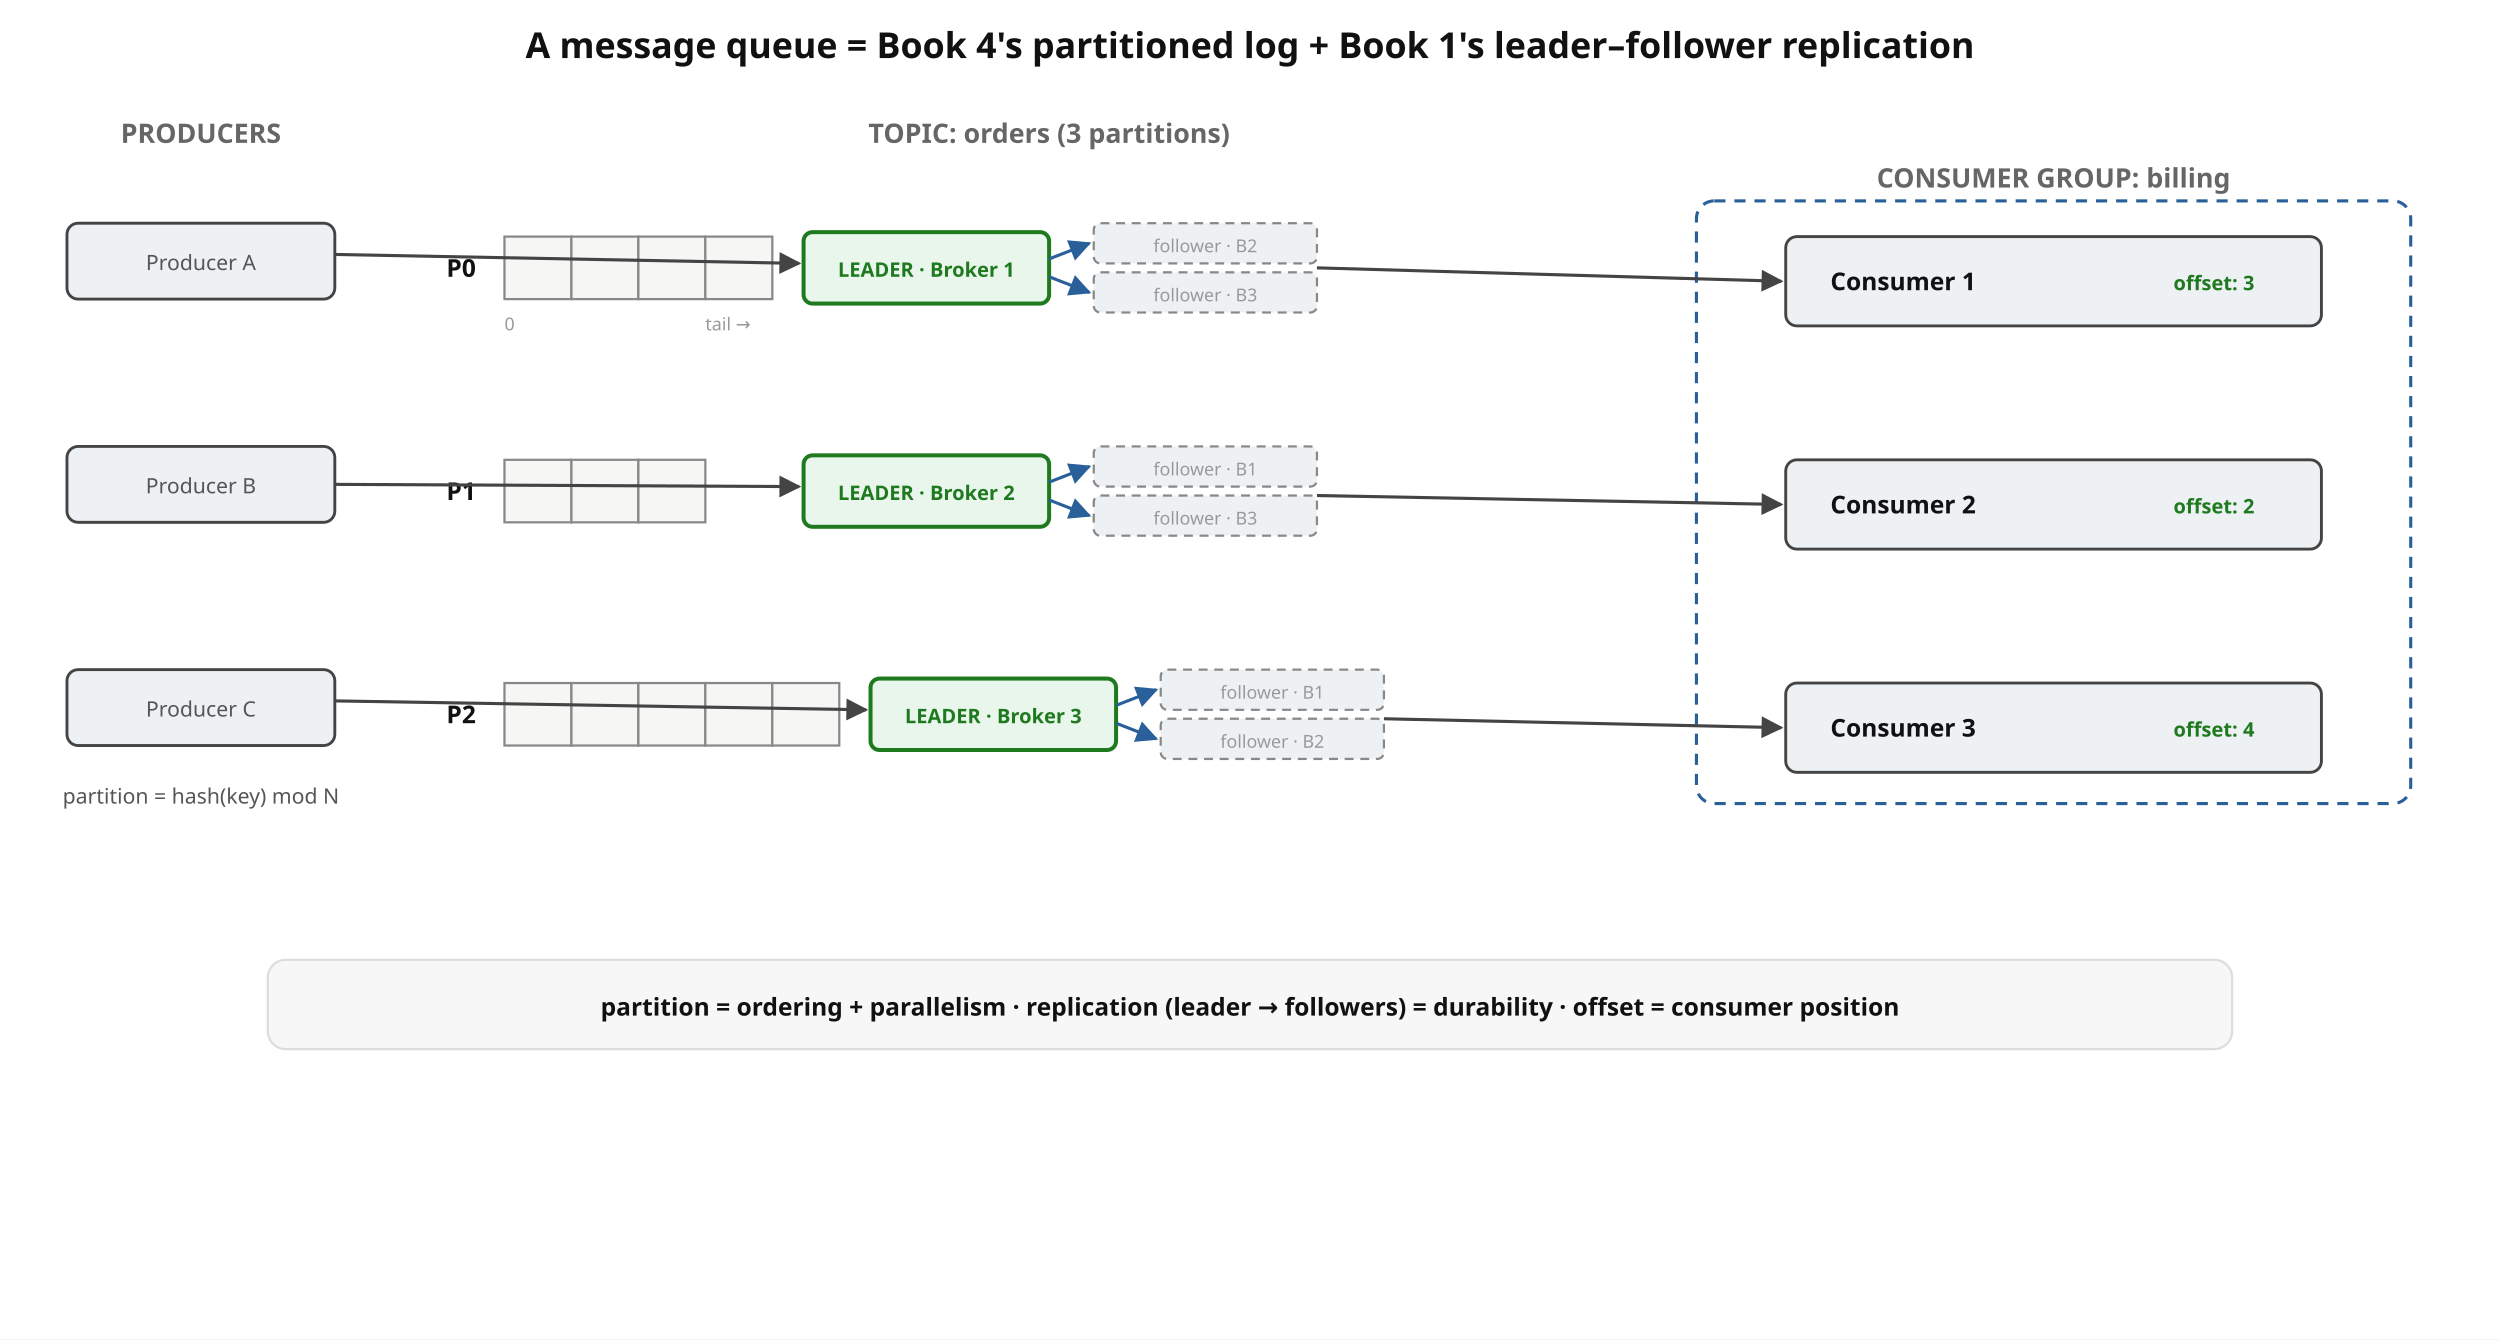
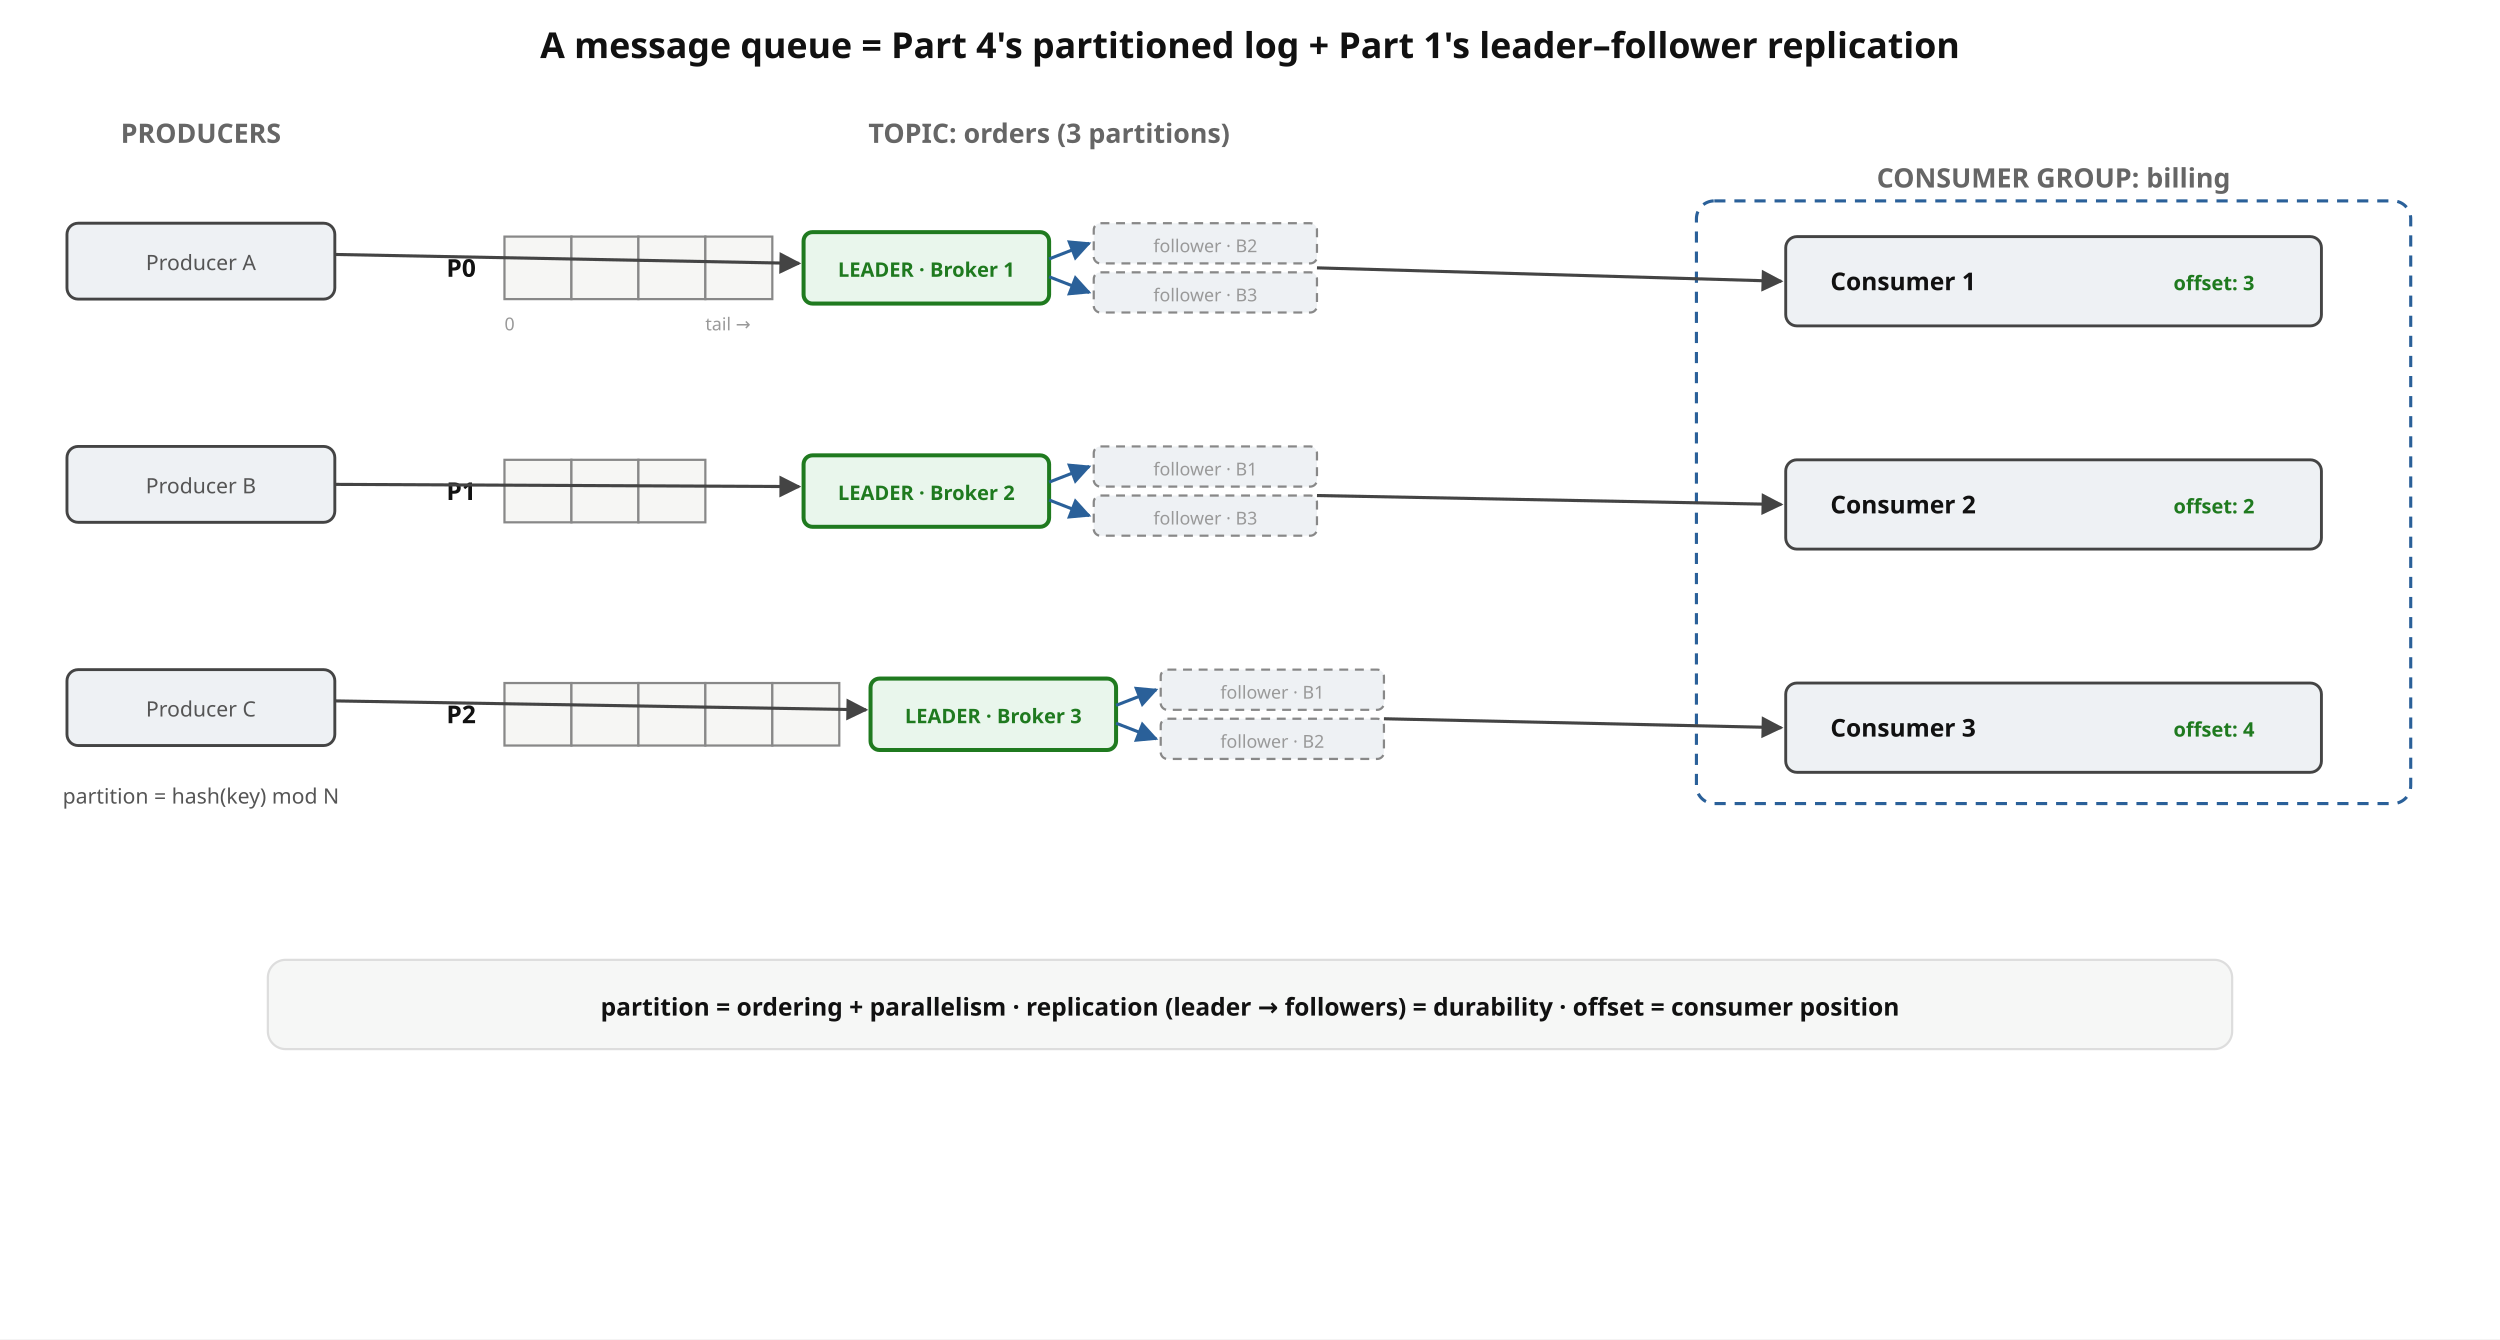
<svg xmlns="http://www.w3.org/2000/svg" viewBox="0 0 1120 600" font-family="sans-serif">
  <defs>
    <marker id="aq7" viewBox="0 0 10 10" refX="9" refY="5" markerWidth="7" markerHeight="7" orient="auto-start-reverse">
      <path d="M0,0 L10,5 L0,10 z" fill="#444" />
    </marker>
    <marker id="arep7" viewBox="0 0 10 10" refX="9" refY="5" markerWidth="7" markerHeight="7" orient="auto-start-reverse">
      <path d="M0,0 L10,5 L0,10 z" fill="#2a6099" />
    </marker>
    <style>
      .title{font-size:16px;font-weight:bold;fill:#111}
      .band{font-size:12px;font-weight:bold;fill:#666}
      .box{fill:#eef1f4;stroke:#444;stroke-width:1.3}
      .cell{fill:#f6f6f4;stroke:#888;stroke-width:1}
      .lead{fill:#e9f6ec;stroke:#1f7a1f;stroke-width:1.8}
      .foll{fill:#eef1f4;stroke:#888;stroke-width:1;stroke-dasharray:4 3}
      .grp{fill:none;stroke:#2a6099;stroke-width:1.4;stroke-dasharray:5 4}
      .boxT{font-size:11px;font-weight:bold;fill:#111}
      .sub{font-size:9.5px;fill:#555}
      .off{font-size:8px;fill:#999}
      .arr{stroke:#444;stroke-width:1.4;fill:none}
      .rep{stroke:#2a6099;stroke-width:1.4;fill:none}
      .tag{font-size:9px;font-weight:bold;fill:#1f7a1f}
    </style>
  </defs>
  <rect width="1120" height="600" fill="#ffffff" />
-   <text x="560" y="26" text-anchor="middle" class="title">A message queue = Book 4's partitioned log + Book 1's leader–follower replication</text>
+   <text x="560" y="26" text-anchor="middle" class="title">A message queue = Part 4's partitioned log + Part 1's leader–follower replication</text>
  <text x="90" y="64" text-anchor="middle" class="band">PRODUCERS</text>
  <rect class="box" x="30" y="100" width="120" height="34" rx="5" />
  <text x="90" y="121" text-anchor="middle" class="sub">Producer A</text>
  <rect class="box" x="30" y="200" width="120" height="34" rx="5" />
  <text x="90" y="221" text-anchor="middle" class="sub">Producer B</text>
  <rect class="box" x="30" y="300" width="120" height="34" rx="5" />
  <text x="90" y="321" text-anchor="middle" class="sub">Producer C</text>
  <text x="90" y="360" text-anchor="middle" class="sub">partition = hash(key) mod N</text>
  <text x="470" y="64" text-anchor="middle" class="band">TOPIC: orders (3 partitions)</text>
  <text x="200" y="124" class="boxT">P0</text>
  <g>
    <rect class="cell" x="226" y="106" width="30" height="28" />
    <rect class="cell" x="256" y="106" width="30" height="28" />
    <rect class="cell" x="286" y="106" width="30" height="28" />
    <rect class="cell" x="316" y="106" width="30" height="28" />
  </g>
  <text x="226" y="148" class="off">0</text>
  <text x="316" y="148" class="off">tail →</text>
  <rect class="lead" x="360" y="104" width="110" height="32" rx="4" />
  <text x="415" y="124" text-anchor="middle" class="tag">LEADER · Broker 1</text>
  <rect class="foll" x="490" y="100" width="100" height="18" rx="3" />
  <text x="540" y="113" text-anchor="middle" class="off">follower · B2</text>
  <rect class="foll" x="490" y="122" width="100" height="18" rx="3" />
  <text x="540" y="135" text-anchor="middle" class="off">follower · B3</text>
  <line class="rep" x1="470" y1="116" x2="488" y2="109" marker-end="url(#arep7)" />
  <line class="rep" x1="470" y1="124" x2="488" y2="131" marker-end="url(#arep7)" />
  <text x="200" y="224" class="boxT">P1</text>
  <g>
    <rect class="cell" x="226" y="206" width="30" height="28" />
    <rect class="cell" x="256" y="206" width="30" height="28" />
    <rect class="cell" x="286" y="206" width="30" height="28" />
  </g>
  <rect class="lead" x="360" y="204" width="110" height="32" rx="4" />
  <text x="415" y="224" text-anchor="middle" class="tag">LEADER · Broker 2</text>
  <rect class="foll" x="490" y="200" width="100" height="18" rx="3" />
  <text x="540" y="213" text-anchor="middle" class="off">follower · B1</text>
  <rect class="foll" x="490" y="222" width="100" height="18" rx="3" />
  <text x="540" y="235" text-anchor="middle" class="off">follower · B3</text>
  <line class="rep" x1="470" y1="216" x2="488" y2="209" marker-end="url(#arep7)" />
  <line class="rep" x1="470" y1="224" x2="488" y2="231" marker-end="url(#arep7)" />
  <text x="200" y="324" class="boxT">P2</text>
  <g>
    <rect class="cell" x="226" y="306" width="30" height="28" />
    <rect class="cell" x="256" y="306" width="30" height="28" />
    <rect class="cell" x="286" y="306" width="30" height="28" />
    <rect class="cell" x="316" y="306" width="30" height="28" />
    <rect class="cell" x="346" y="306" width="30" height="28" />
  </g>
  <rect class="lead" x="390" y="304" width="110" height="32" rx="4" />
  <text x="445" y="324" text-anchor="middle" class="tag">LEADER · Broker 3</text>
  <rect class="foll" x="520" y="300" width="100" height="18" rx="3" />
  <text x="570" y="313" text-anchor="middle" class="off">follower · B1</text>
  <rect class="foll" x="520" y="322" width="100" height="18" rx="3" />
  <text x="570" y="335" text-anchor="middle" class="off">follower · B2</text>
  <line class="rep" x1="500" y1="316" x2="518" y2="309" marker-end="url(#arep7)" />
  <line class="rep" x1="500" y1="324" x2="518" y2="331" marker-end="url(#arep7)" />
  <line class="arr" x1="150" y1="114" x2="358" y2="118" marker-end="url(#aq7)" />
  <line class="arr" x1="150" y1="217" x2="358" y2="218" marker-end="url(#aq7)" />
  <line class="arr" x1="150" y1="314" x2="388" y2="318" marker-end="url(#aq7)" />
  <rect class="grp" x="760" y="90" width="320" height="270" rx="8" />
  <text x="920" y="84" text-anchor="middle" class="band">CONSUMER GROUP: billing</text>
  <rect class="box" x="800" y="106" width="240" height="40" rx="5" />
  <text x="820" y="130" class="boxT">Consumer 1</text>
  <text x="1010" y="130" text-anchor="end" class="tag" fill="#2a6099">offset: 3</text>
  <rect class="box" x="800" y="206" width="240" height="40" rx="5" />
  <text x="820" y="230" class="boxT">Consumer 2</text>
  <text x="1010" y="230" text-anchor="end" class="tag" fill="#2a6099">offset: 2</text>
  <rect class="box" x="800" y="306" width="240" height="40" rx="5" />
  <text x="820" y="330" class="boxT">Consumer 3</text>
  <text x="1010" y="330" text-anchor="end" class="tag" fill="#2a6099">offset: 4</text>
  <line class="arr" x1="590" y1="120" x2="798" y2="126" marker-end="url(#aq7)" />
  <line class="arr" x1="590" y1="222" x2="798" y2="226" marker-end="url(#aq7)" />
  <line class="arr" x1="620" y1="322" x2="798" y2="326" marker-end="url(#aq7)" />
  <rect x="120" y="430" width="880" height="40" rx="8" fill="#f6f7f6" stroke="#ddd" />
  <text x="560" y="455" text-anchor="middle" class="boxT">partition = ordering + parallelism   ·   replication (leader → followers) = durability   ·   offset = consumer position</text>
</svg>
